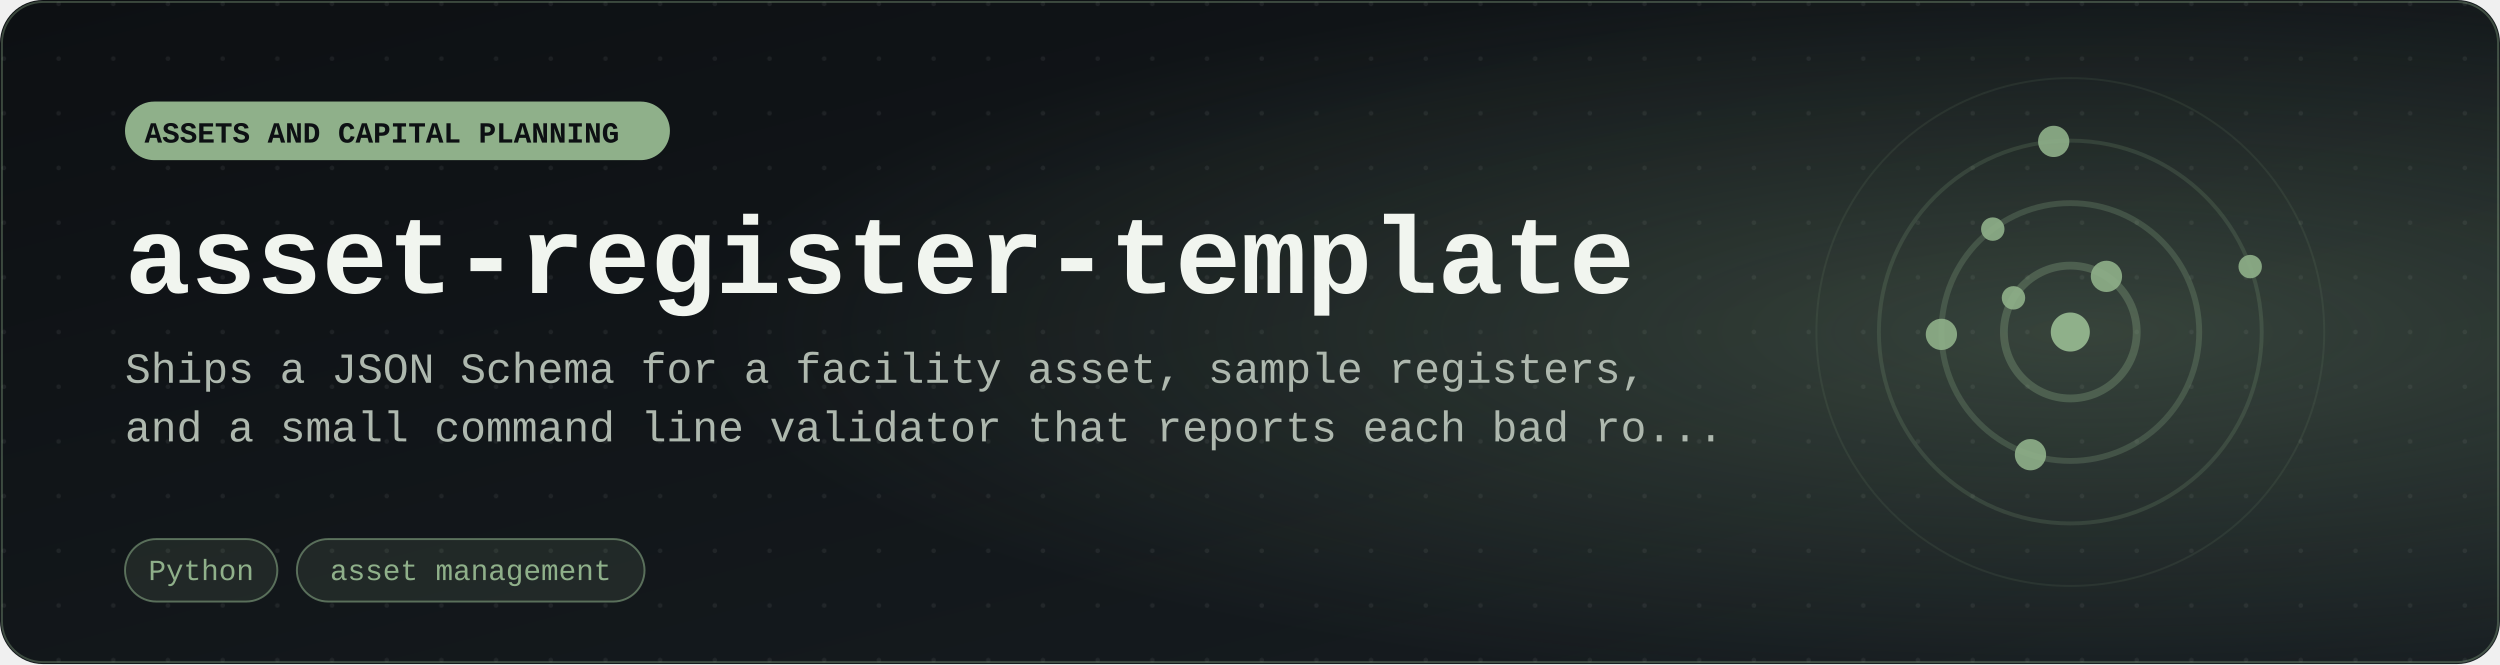
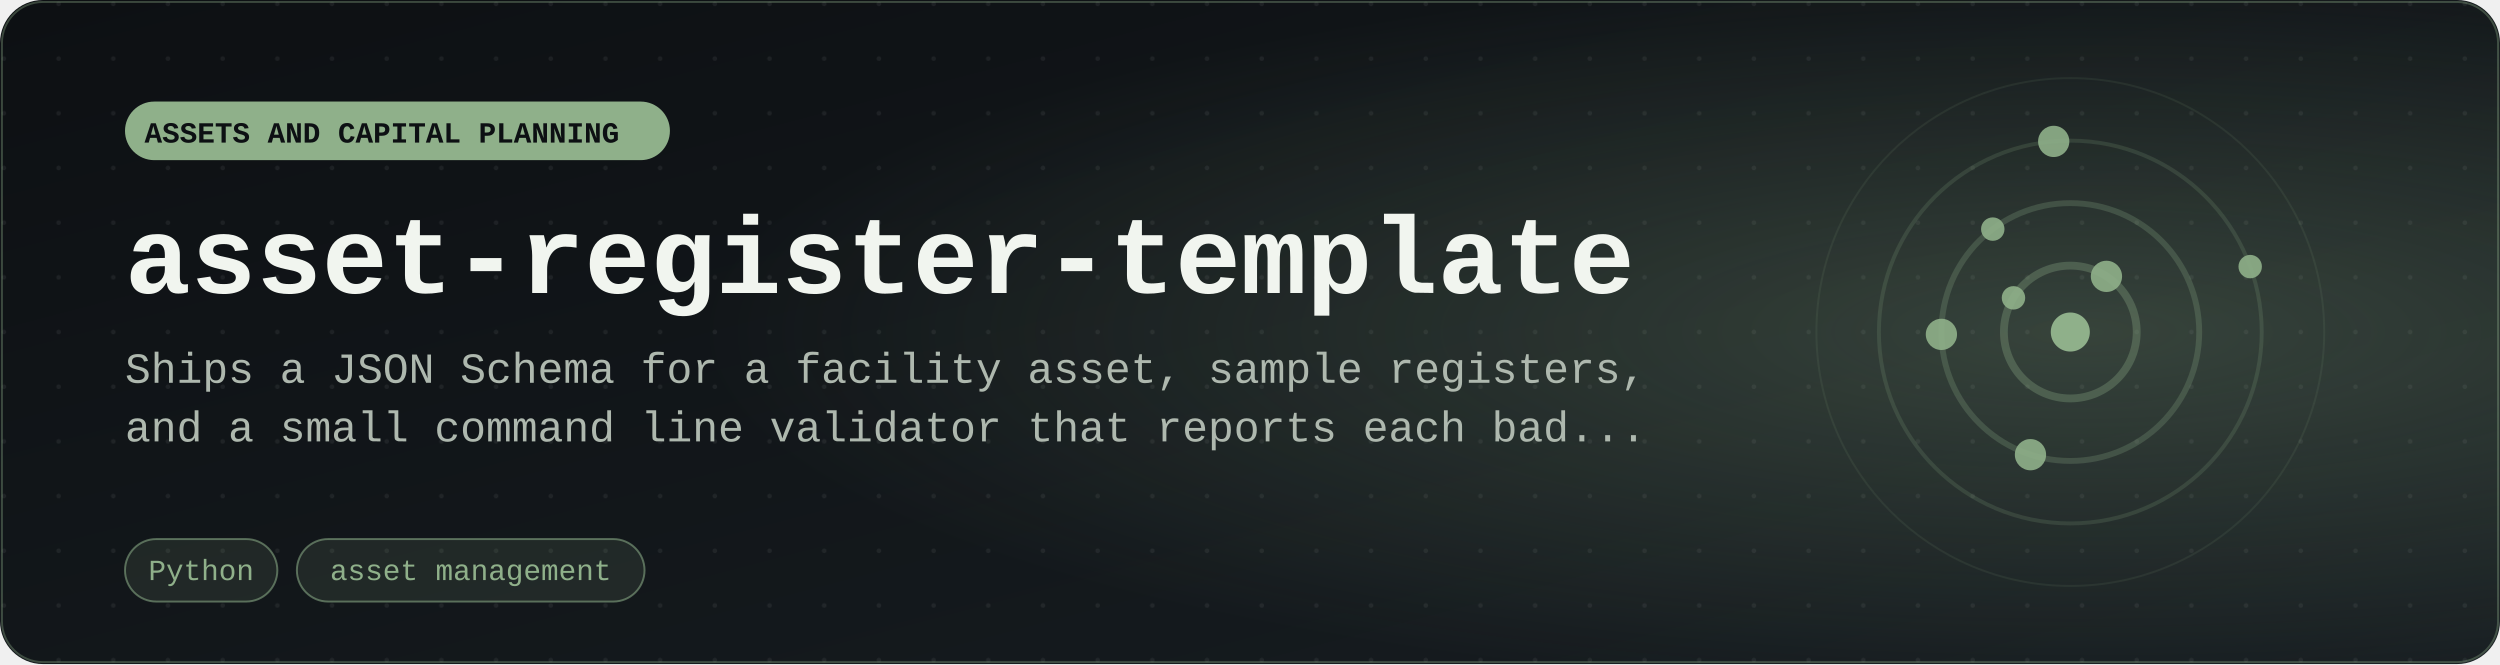
<svg xmlns="http://www.w3.org/2000/svg" viewBox="0 0 1280 340" width="1280" height="340" role="img" aria-label="asset-register-template: Ships a JSON Schema for a facility asset, sample registers, and a small command line validator that reports each bad">
  <defs>
    <linearGradient id="bg" x1="0" y1="0" x2="1" y2="1">
      <stop offset="0" stop-color="#0d1013" />
      <stop offset="1" stop-color="#171d21" />
    </linearGradient>
    <radialGradient id="glow" cx="0.83" cy="0.5" r="0.55">
      <stop offset="0" stop-color="#8fb08a" stop-opacity="0.28" />
      <stop offset="1" stop-color="#8fb08a" stop-opacity="0" />
    </radialGradient>
    <pattern id="dots" width="28" height="28" patternUnits="userSpaceOnUse">
      <circle cx="2" cy="2" r="1.2" fill="#ffffff" fill-opacity="0.06" />
    </pattern>
  </defs>
  <g font-family="'JetBrains Mono','SFMono-Regular',Consolas,'Liberation Mono',monospace">
    <rect width="1280" height="340" rx="22" fill="url(#bg)" />
    <rect width="1280" height="340" rx="22" fill="url(#dots)" />
    <rect width="1280" height="340" rx="22" fill="url(#glow)" />
    <rect x="1" y="1" width="1278" height="338" rx="21" fill="none" stroke="#8fb08a" stroke-opacity="0.35" />
    <rect x="64" y="52" width="279" height="30" rx="15" fill="#8fb08a" />
    <text x="74" y="73" font-size="15" font-weight="700" fill="#0d1013">ASSETS AND CAPITAL PLANNING</text>
    <text x="64" y="150" font-size="56" font-weight="700" fill="#f1f5ef">asset-register-template</text>
    <text x="64" y="196" font-size="22" fill="#aeb8ae">Ships a JSON Schema for a facility asset, sample registers,</text>
-     <text x="64" y="226" font-size="22" fill="#aeb8ae">and a small command line validator that reports each bad ro...</text>
+     <text x="64" y="226" font-size="22" fill="#aeb8ae">and a small command line validator that reports each bad...</text>
    <rect x="64" y="276" width="78" height="32" rx="16" fill="#8fb08a" fill-opacity="0.12" stroke="#8fb08a" stroke-opacity="0.55" />
    <text x="103.0" y="297" text-anchor="middle" font-size="15" fill="#8fb08a">Python</text>
    <rect x="152" y="276" width="178" height="32" rx="16" fill="#8fb08a" fill-opacity="0.12" stroke="#8fb08a" stroke-opacity="0.55" />
    <text x="241.0" y="297" text-anchor="middle" font-size="15" fill="#8fb08a">asset management</text>
    <circle cx="1060" cy="170" r="130" fill="none" stroke="#8fb08a" stroke-opacity="0.10" stroke-width="1" />
    <circle cx="1060" cy="170" r="98" fill="none" stroke="#8fb08a" stroke-opacity="0.17" stroke-width="2" />
    <circle cx="1060" cy="170" r="66" fill="none" stroke="#8fb08a" stroke-opacity="0.24" stroke-width="3" />
    <circle cx="1060" cy="170" r="34" fill="none" stroke="#8fb08a" stroke-opacity="0.31" stroke-width="4" />
    <circle cx="1078.5" cy="141.5" r="8" fill="#8fb08a" fill-opacity="0.9" />
    <circle cx="1030.9" cy="152.5" r="6" fill="#8fb08a" fill-opacity="0.9" />
    <circle cx="1051.5" cy="72.4" r="8" fill="#8fb08a" fill-opacity="0.9" />
    <circle cx="1020.3" cy="117.3" r="6" fill="#8fb08a" fill-opacity="0.9" />
    <circle cx="1039.6" cy="232.8" r="8" fill="#8fb08a" fill-opacity="0.9" />
    <circle cx="1152.1" cy="136.5" r="6" fill="#8fb08a" fill-opacity="0.9" />
    <circle cx="994.0" cy="171.2" r="8" fill="#8fb08a" fill-opacity="0.9" />
    <circle cx="1060" cy="170" r="10" fill="#8fb08a" />
  </g>
</svg>
